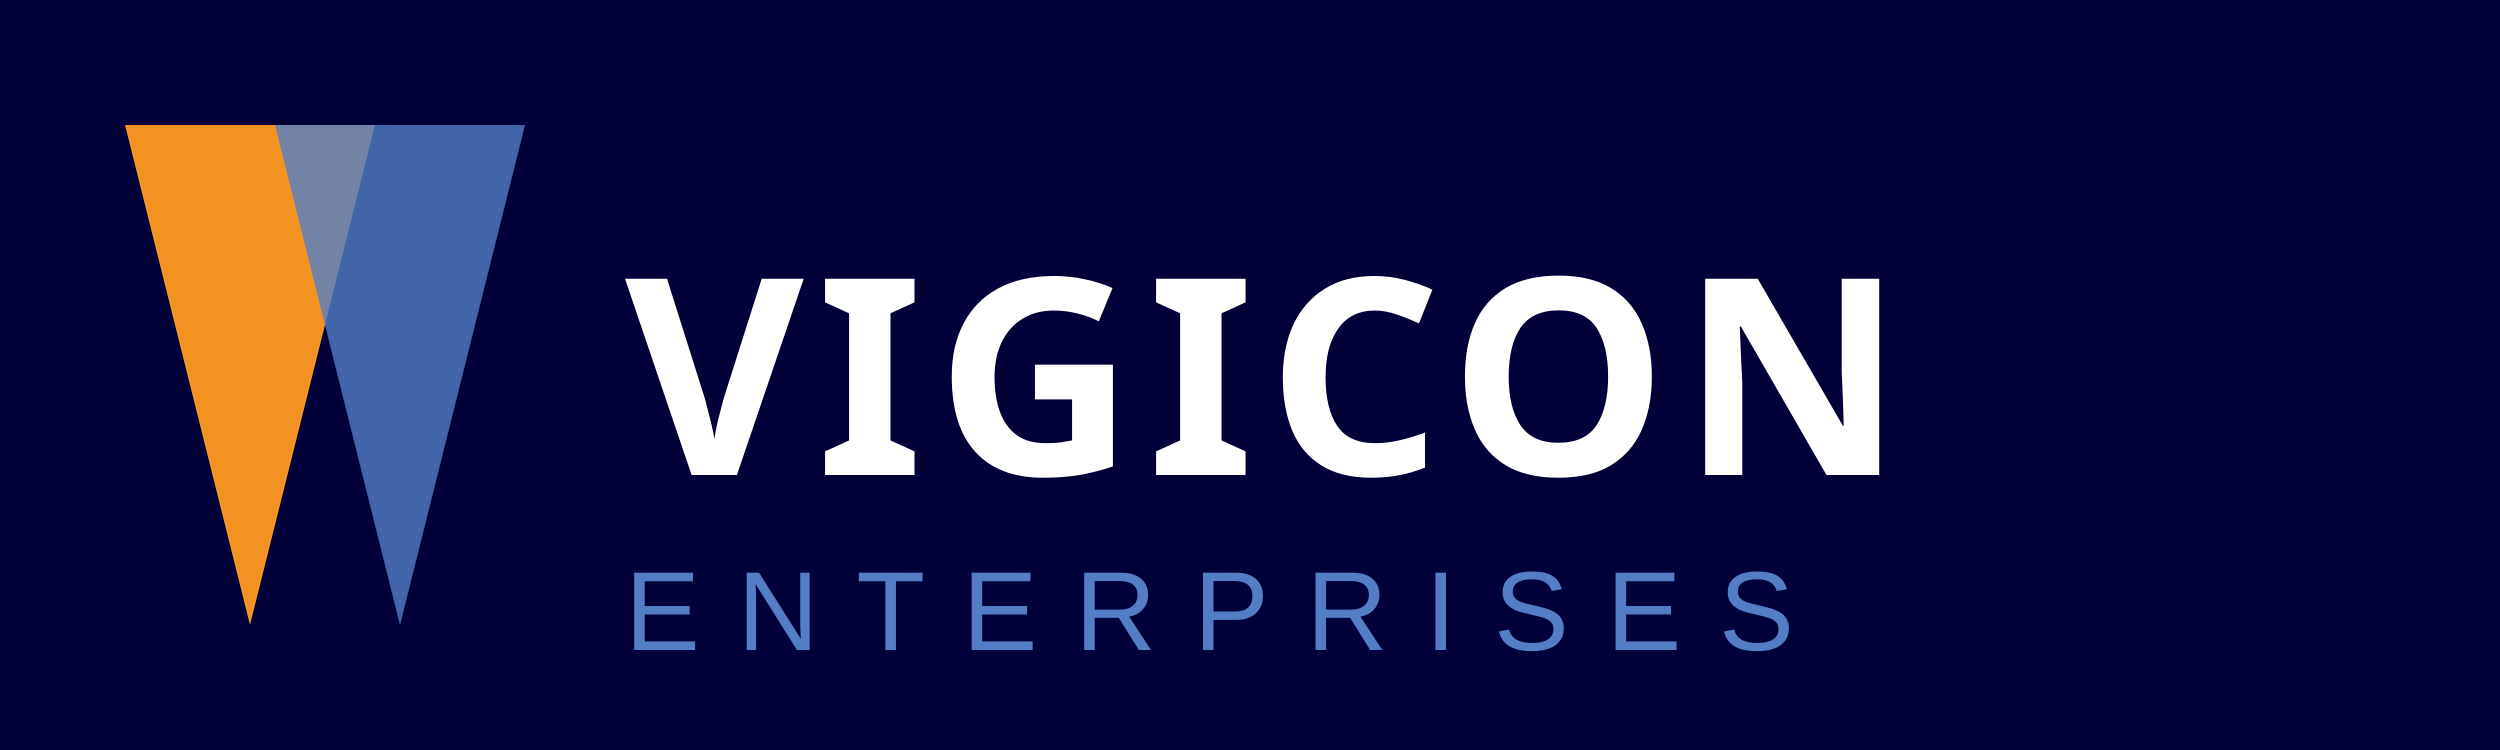
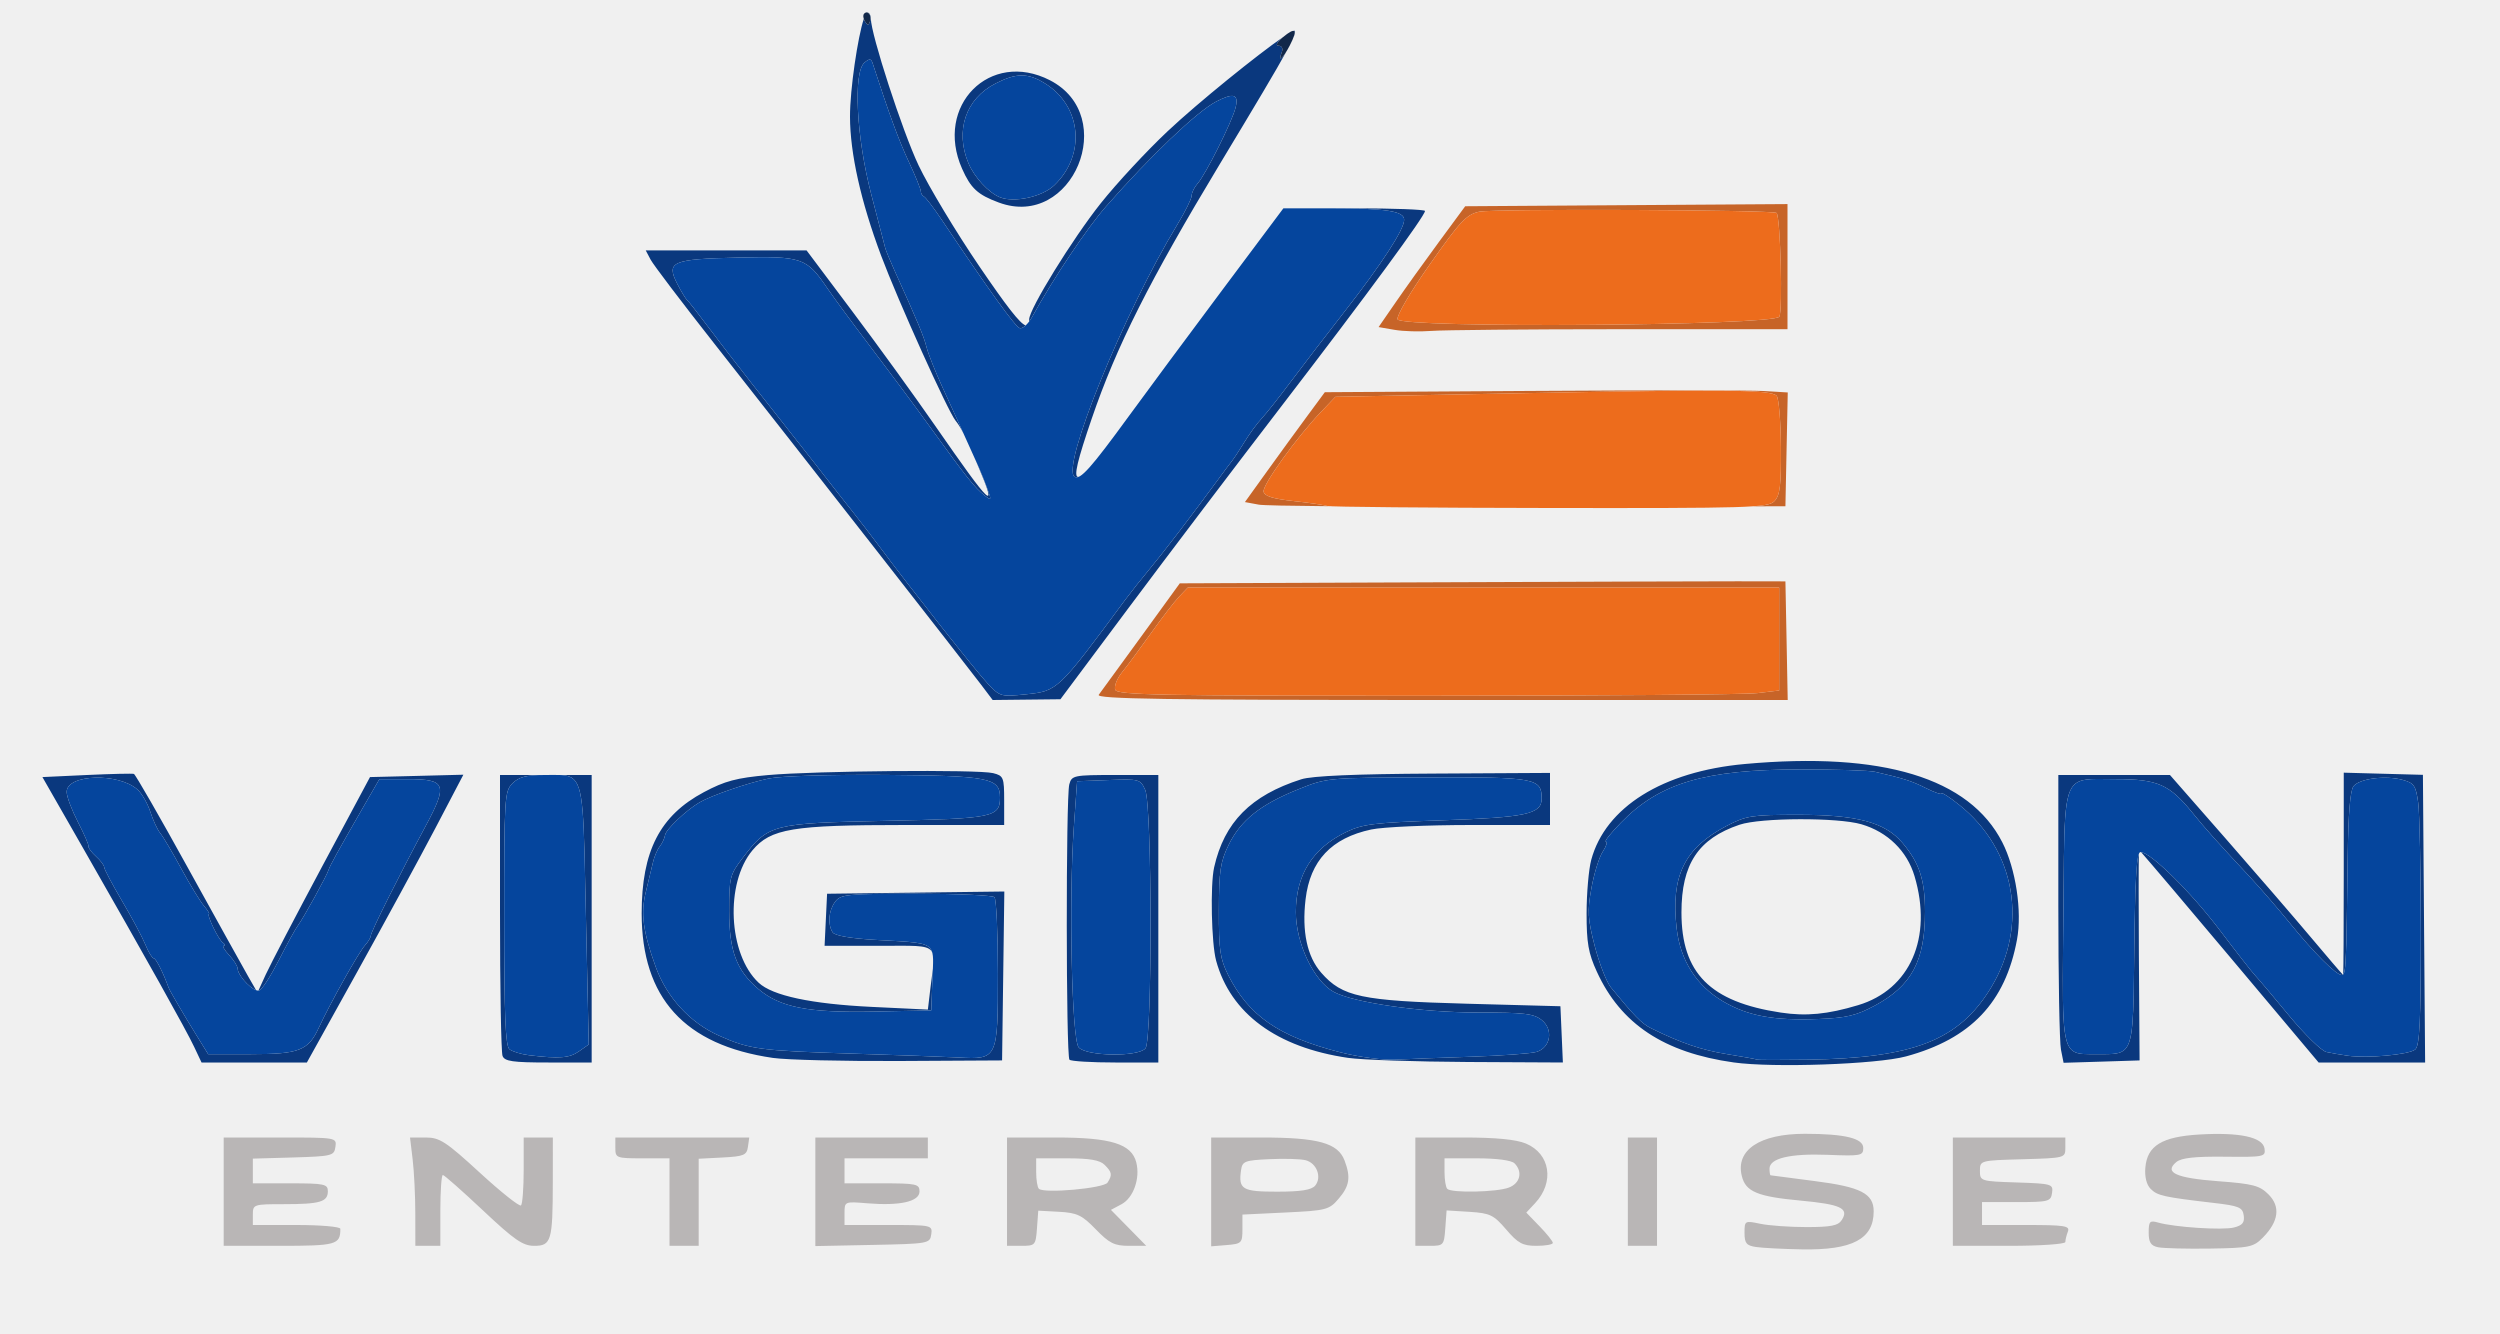
- <svg xmlns="http://www.w3.org/2000/svg" viewBox="0 0 200 60" width="200" height="60">
-   <rect width="200" height="60" fill="#010038" />
-   <polygon points="10,10 30,10 20,50" fill="#F39422" />
-   <polygon points="22,10 42,10 32,50" fill="#537EC5" opacity="0.8" />
-   <text x="50" y="38" font-family="Arial Black, sans-serif" font-size="22" font-weight="900" fill="#FFFFFF" letter-spacing="1">VIGICON</text>
-   <text x="50" y="52" font-family="Arial, sans-serif" font-size="9" fill="#537EC5" letter-spacing="3">ENTERPRISES</text>
+ <svg xmlns="http://www.w3.org/2000/svg" id="eCxfgLB0Nhq1" viewBox="0 0 600 320" shape-rendering="geometricPrecision" text-rendering="geometricPrecision" project-id="7ac6f51e903b4d0a9b4b04d94e44e5d1" export-id="dc88c63a985b448e8397393811e6ec83" cached="false">
+   <g>
+     <path d="M342,273h11.53c7.82,0,12.65.47,15.01,1.45c5.85,2.45,6.9,9.28,2.2,14.31l-2.11,2.26l3.18,3.29c1.76,1.81,3.19,3.6,3.19,3.99c0,.38-1.76.7-3.92.7-3.32,0-4.44-.6-7.27-3.91-3.02-3.52-3.87-3.93-8.83-4.25l-5.48-.34-.31,4.25c-.3,4.12-.41,4.25-3.75,4.25h-3.44v-26Zm-98,0h11.75c13.24,0,18.15,1.53,19.28,6c.96,3.81-.69,8.48-3.54,10.01l-2.55,1.36l4.24,4.31l4.24,4.32h-4.14c-3.5,0-4.72-.61-7.95-3.94-3.32-3.43-4.49-3.99-8.83-4.23l-5-.27-.31,4.22c-.3,4.08-.42,4.22-3.75,4.22h-3.44v-26Zm49,0h12.03c13.64,0,18.38,1.31,19.98,5.52c1.53,4.02,1.2,6.12-1.42,9.17-2.28,2.67-2.94,2.84-12.75,3.31l-10.34.5v3.5c0,3.32-.19,3.52-3.75,3.81l-3.75.31v-26.12ZM101.99,291.25c0-4.26-.29-10.11-.64-13l-.63-5.25h3.77c3.35,0,4.84.97,13.01,8.47c5.07,4.66,9.51,8.18,9.86,7.83s.64-4.16.64-8.47v-7.83h7l-.01,10.75c-.02,14.09-.36,15.25-4.48,15.25-2.71,0-4.76-1.42-12.28-8.5-4.97-4.67-9.3-8.5-9.63-8.5s-.6,3.83-.6,8.5v8.5h-6l-.01-7.75Zm418.26,8.09c-1.74-.37-2.25-1.17-2.25-3.53c0-2.68.27-2.97,2.25-2.4c3.96,1.13,15.44,1.88,18.21,1.19c2.04-.51,2.6-1.19,2.35-2.89-.27-1.95-1.14-2.31-7.31-3.02-11.9-1.39-13.39-1.72-15.02-3.35-1-1-1.47-2.89-1.28-5.12.45-5.26,3.97-7.41,12.98-7.94c9.65-.57,15.22.63,15.62,3.37.29,1.98-.12,2.07-9.58,1.96-7.08-.08-10.37.28-11.57,1.27-3.04,2.51-.12,3.85,10.03,4.61c8.34.62,9.95,1.04,12.07,3.16c2.93,2.94,2.47,6.48-1.33,10.35-2.28,2.32-3.21,2.51-12.69,2.66-5.63.08-11.24-.06-12.48-.32Zm-96.5-.06c-2.29-.34-2.75-.91-2.75-3.39c0-2.92.08-2.96,3.75-2.19c2.06.44,7.07.8,11.14.8c5.9,0,7.6-.35,8.47-1.72c1.77-2.79-.27-3.74-9.95-4.64-10.28-.95-13.12-2.13-14.05-5.85-1.57-6.26,4.25-10.18,15.14-10.18c9.59.01,14,1.08,14,3.41c0,1.85-.58,1.96-8.5,1.64-9.04-.35-14,.82-14,3.32c0,.83.11,1.55.25,1.59s4.88.66,10.54,1.38c11.1,1.41,14.21,3,14.21,7.27c0,6.64-5.1,9.35-17.22,9.13-4.55-.08-9.52-.34-11.03-.57ZM471,273h27v2.47c0,2.44-.1,2.46-10.25,2.75-10.19.28-10.25.29-10.25,2.78c0,2.46.16,2.51,8.81,2.79c8.45.28,8.81.38,8.5,2.5-.29,2.08-.81,2.21-8.56,2.21h-8.25v5.5h10.61c9.26,0,10.53.2,10,1.58-.34.87-.61,2-.61,2.5c0,.51-5.97.92-13.5.92h-13.5v-26Zm-273,0h27v5h-20v6h9c8.26,0,9,.16,9,1.95c0,2.43-4.68,3.49-12.55,2.84-5.42-.45-5.45-.44-5.45,2.38v2.83h10.57c10.39,0,10.56.04,10.25,2.25-.31,2.19-.67,2.26-14.07,2.53l-13.75.28v-26.06ZM56,273h13.57c13.5,0,13.57.01,13.25,2.25-.3,2.13-.82,2.26-10.07,2.54l-9.75.28v5.93h9c8.16,0,9,.18,9,1.89c0,2.56-1.86,3.11-10.58,3.11-7.25,0-7.42.06-7.42,2.5v2.5h10.5c5.78,0,10.5.41,10.5.92c0,3.82-.94,4.08-14.61,4.08L56,299v-26Zm107,5h-6.5c-6.27,0-6.5-.09-6.5-2.5v-2.5h32.14l-.32,2.25c-.28,1.99-.98,2.28-6.07,2.55l-5.75.3v20.9h-7v-21Zm230-5h7v26h-7v-26Zm-75.04,11.55c1.66-2.01.37-5.43-2.31-6.1-1.22-.31-5.12-.42-8.68-.25-5.9.27-6.5.5-6.8,2.62-.66,4.64.25,5.18,8.68,5.18c5.69,0,8.24-.41,9.11-1.45Zm46.47.47c2.74-1.03,3.39-3.8,1.37-5.82-.73-.73-4.27-1.2-9-1.2h-7.8v3.33c0,1.84.3,3.64.67,4c1.02,1.02,11.87.8,14.76-.31Zm-96.3-1.2c1.18-1.86,1.08-2.47-.7-4.25-1.15-1.15-3.58-1.57-9-1.57h-7.43v3.33c0,1.84.29,3.62.64,3.97c1.19,1.2,15.62-.1,16.49-1.48Z" transform="translate(-2.316589 0)" fill="#b9b6b6" />
+     <path d="M416.11,254.99c-16.75-2.35-27.13-9.23-32.87-21.79-2.03-4.42-2.47-6.94-2.46-14.05.01-4.77.51-10.51,1.11-12.76c3.41-12.66,17.14-21.24,36.87-23.03c33.01-3.01,53.9,3.34,61.79,18.79c3.24,6.33,4.79,16.57,3.53,23.35-2.78,15.09-11.1,23.83-26.65,28.04-7.05,1.9-31.88,2.77-41.32,1.45Zm5.53-.69c.1.11,5.52.12,12.03.03c25.55-.36,36.5-4.64,44.16-17.27c9.1-15,5.92-33.17-7.7-43.96-2.27-1.8-4.13-3-4.13-2.66c0,.33-1.69-.24-3.75-1.28-3.45-1.73-5.31-2.32-12.25-3.93-1.38-.32-9.48-.58-18-.57-22.84.03-33.72,3.26-42.96,12.76-2.45,2.52-4.09,4.58-3.63,4.58.45,0,.11,1.08-.75,2.4-.87,1.32-2.09,5.25-2.72,8.75-1,5.52-.9,7.34.8,13.91c1.08,4.16,2.82,8.62,3.86,9.9c5.47,6.7,7.44,8.72,9.57,9.77c7.16,3.56,12.26,5.3,18.4,6.28c3.78.61,6.96,1.19,7.07,1.29Zm-98.1-.41c-17.15-2.5-28.21-10.65-31.67-23.33-1.13-4.13-1.43-18.15-.48-22.39c2.44-10.84,8.8-17.27,20.91-21.14c2.55-.82,12.98-1.27,31.75-1.37L372,185.5v12.5h-18.95c-10.42,0-21.21.48-23.96,1.08-9.54,2.04-14.66,7.48-15.75,16.73-.92,7.74.37,13.79,3.76,17.65c5.07,5.78,9.57,6.74,34.9,7.43l22.5.61.59,13.5-22.79-.12c-12.54-.07-25.48-.51-28.76-.99Zm126.37-12.52c-4.38,2.35-6.82,2.94-13.38,3.19-10.82.43-17.06-.73-23.03-4.25-6.36-3.75-10.22-9.83-11.1-17.47-1.45-12.56,1.84-19.32,12.01-24.63c4.68-2.44,6.05-2.66,17.09-2.66c14.22-.01,20.93,1.8,25.12,6.77c4.04,4.79,5.38,8.9,5.38,16.5c0,11.79-3.21,17.78-12.09,22.55ZM321.5,252.51c4.61,1.19,10.33,1.95,13.5,1.8c3.02-.15,11.35-.47,18.5-.71c7.15-.25,14.02-.76,15.26-1.14c3.39-1.04,4.11-5.34,1.28-7.63-1.94-1.57-4.16-1.83-15.55-1.83-13.17,0-29.53-2.34-34.35-4.92-4.79-2.57-9.15-11.73-9.13-19.2.01-8.87,3.96-15.21,11.89-19.1c4.08-2.01,6.69-2.33,23.1-2.9c20.33-.7,24-1.5,24-5.23c0-4.88-1.47-5.16-27.41-5.08-24.04.07-24.1.08-31.09,2.9-9.05,3.65-13.71,7.38-16.61,13.27-2.01,4.1-2.34,6.29-2.36,15.76-.03,9.47.29,11.63,2.23,15.5c4.92,9.77,12.06,14.72,26.74,18.51Zm124.45-11.27c12.49-3.76,17.93-16.19,13.54-30.96-1.8-6.05-6.45-10.6-12.73-12.45-5.69-1.67-24.17-1.61-29.26.1-9.91,3.34-13.95,9.44-13.95,21.07c0,14.55,6.86,21.46,23.85,24.02c6.09.92,11.2.43,18.55-1.78ZM256.67,254.33c-.83-.83-.87-62.99-.04-66.08.58-2.15,1.06-2.25,10.99-2.25h10.38v69h-10.33c-5.69,0-10.64-.3-11-.67Zm2.2-2.98c1.81,2.17,14.29,2.37,16.05.25c1.66-2,1.6-58.36-.07-62.03-1.17-2.57-1.44-2.64-8.78-2.36l-7.57.29-.78,11c-1.23,17.44-.5,50.86,1.15,52.85ZM239.74,48.62c-5.09-1.88-6.75-3.41-8.84-8.13-6.7-15.1,6.7-28.6,21.06-21.24c16.79,8.61,5.44,35.89-12.22,29.37Zm-4.33,115.63c-3.27-4.34-43.21-55.4-63.95-81.75-7.79-9.9-14.69-18.99-15.32-20.2l-1.16-2.2h38.6l11.03,14.7c6.07,8.08,14.93,20.32,19.7,27.2c13.64,19.67,15.23,21.19,10.49,10-.25-.59-.49-1.14-.71-1.66.34.75.66,1.47.97,2.16.5,1.1,1.37,3.3,1.95,4.9.98,2.69.93,2.8-.72,1.5-2.34-1.84-4.26-4.25-12.72-15.94-3.89-5.38-10.45-14.21-14.57-19.62s-8.84-11.81-10.47-14.21c-4.97-7.31-6.04-7.67-21.49-7.31-15.8.37-17.22.99-14.49,6.31.95,1.85,2,3.59,2.34,3.87s2.64,3.2,5.1,6.5c2.47,3.3,7.2,9.43,10.5,13.61c12.51,15.85,20.04,25.42,20.74,26.39.41.55,1.98,2.54,3.5,4.43c1.51,1.89,4.33,5.55,6.26,8.14c7.6,10.2,23.02,29.73,25.96,32.88c3.05,3.26,3.23,3.32,9.33,2.68c7.54-.78,7.68-.91,23.72-22.61c1.38-1.86,4.08-5.27,6-7.57c3.24-3.89,9.67-12.28,16.24-21.22c1.5-2.05,3.09-4.18,3.53-4.73s1.76-2.57,2.95-4.5c1.18-1.93,3.02-4.44,4.09-5.58s4.14-5.02,6.82-8.61s8.52-11.2,12.98-16.92C331.59,63.39,337,55.07,337,52.76c0-2.1-4.24-2.76-17.62-2.76h5.62c9.35,0,17,.28,17,.63c0,1.18-13.69,19.81-34.12,46.42-11.21,14.6-27.8,36.49-36.88,48.66l-16.5,22.11-8.13.09-8.13.09-2.83-3.75ZM240,47.35c3.43,1.37,10.14-.11,13.03-2.88c7.68-7.35,6.56-19.09-2.33-24.51-4.07-2.49-6.79-2.47-11.78.08-7.14,3.64-9.76,11.33-6.51,19.09c1.43,3.42,4.85,7.12,7.59,8.22ZM185.5,253.9c-21.23-3.08-31.5-14.39-31.5-34.7c0-14.94,4.37-23.46,14.95-29.09c5-2.67,7.82-3.42,15.34-4.09c11.52-1.03,50.47-1.37,54.05-.47c2.5.63,2.66,1.01,2.66,6.56v5.89h-23.82c-26.99,0-32.2.86-36.58,6.06-6.63,7.89-5.84,24.98,1.48,31.8c3.33,3.11,12.63,5.09,27.07,5.79l13.54.65.64-5.4c.22-1.77.42-3.22.56-4.41-.03.68-.07,1.44-.1,2.29l-.29,7.72-13.89.28c-15.64.31-22.35-1-27.59-5.41-5.25-4.42-7.02-9.15-7.02-18.75c0-8.02.17-8.69,3.26-12.74c6.17-8.09,7.04-8.31,34.34-8.88c25.76-.53,27.4-.87,27.4-5.6c0-4.71-2.63-5.22-27.5-5.42-12.95-.1-25.19.27-28,.86-5.05,1.06-13.83,4.09-16.66,5.76-3.17,1.86-8.03,6.47-8.22,7.81-.12.76-.69,2-1.28,2.74s-1.33,2.47-1.64,3.85-1.07,4.51-1.68,6.96c-1.3,5.15-.73,9.53,2.32,18.01c2.66,7.39,8.25,13.48,15.24,16.59c7.37,3.29,9.81,3.61,31.92,4.31c11,.35,22.48.76,25.5.93c9.43.51,9.5.37,9.5-20.14c0-9.62-.37-17.87-.83-18.33s-8.93-.83-18.83-.83c-16.66,0-18.1.14-19.42,1.94-1.57,2.14-1.83,5.37-.59,7.32.51.8,4.27,1.46,10.24,1.81c8.66.5,12.01.49,13.23,2.1.18.24.31.51.41.82-.06-.11-.13-.21-.2-.3-1.17-1.47-4.52-1.19-12.56-1.19h-13.05l.6-12.5l21.27-.27l21.27-.27-.27,20.27-.27,20.27-24.5.14c-13.48.07-27.2-.26-30.5-.74ZM46.6,251.25c-1.92-4.07-11.4-21.03-26.69-47.75l-9.73-17l10.66-.5c5.86-.27,10.95-.39,11.3-.26.36.14,6.18,10.26,12.93,22.5c6.76,12.24,13.29,24,14.51,26.13l1.88,3.27c-1.64-.61-4.38-3.61-4.43-5.2-.02-.59-.95-2.05-2.07-3.25-1.12-1.21-1.68-2.2-1.25-2.21.43,0,.33-.34-.23-.75-1.08-.77-3.91-6.63-3.32-6.88.19-.07-.38-.97-1.25-2-.87-1.02-3.3-5-5.39-8.85s-4.35-7.68-5.03-8.5-1.76-3.13-2.4-5.13-2.02-4.4-3.05-5.34c-4.59-4.14-17.04-3.75-17.04.54c0,1.1,1.22,4.34,2.7,7.21c1.49,2.87,2.63,5.5,2.54,5.85s.72,1.43,1.8,2.41c1.08.97,1.96,2.14,1.96,2.59s1.93,4.09,4.29,8.09s4.89,8.74,5.62,10.53s1.63,3.25,1.99,3.25c.53,0,2.3,3.5,3.55,7c.27.75,3.7,6.62,6.78,11.59L49.96,253h10.3c11.48,0,13.73-.87,16.24-6.32c2.66-5.75,9.57-18.1,11.05-19.74.8-.88,1.45-1.96,1.45-2.4c0-.87,6.88-14.61,13.18-26.34c5.33-9.92,4.85-11.2-4.22-11.2h-6.91l-4.28,7.42c-5.52,9.58-7.65,13.45-7.91,14.35-.34,1.23-6.07,11.64-7.28,13.23-.62.82-2.7,4.58-4.61,8.34-1.91,3.77-4.03,7.08-4.72,7.36-.07.03-.14.04-.23.05l1.77-3.88c1.1-2.4,7.18-14.05,13.5-25.87L88.8,186.5l11.21-.28l11.2-.29-6.7,12.79c-3.69,7.03-12.14,22.57-18.78,34.53L73.65,255h-25.28l-1.77-3.75ZM307.64,12.5c-.84,2.17-.13,1.86,1.05-.06-2.41,4.41-7.19,12.43-15.92,26.91-16.91,28.05-24.8,43.73-30.75,61.11-3.29,9.62-4.56,14.3-3.14,13.99-.4.17-.71.15-.97-.01-3.38-2.09,11.82-39.41,24.67-60.57c1.88-3.1,3.42-6.21,3.42-6.92s.63-2,1.4-2.87c1.98-2.22,8.38-15.03,9.16-18.33.76-3.17-.52-3.54-4.72-1.35-4.56,2.38-15.67,12.96-26.35,25.1-4.65,5.29-12.57,17.12-17.74,26.49-.24.43-.5.84-.77,1.19.01-.16.02-.33.02-.53c0-2.47,10.42-19.37,17.18-27.86c3.81-4.79,11.03-12.57,16.05-17.29c7.33-6.9,21.69-18.48,27.73-22.62-.02.02-.04.04-.07.06-1.43,1.2-1.85,2.01-1.03,2.03.79.02,1.11.66.78,1.53ZM494.63,251.91c-.35-1.74-.63-17.28-.63-34.53v-31.38h26.79l13.36,15.25c7.35,8.39,16.67,19.19,20.71,24c3.75,4.46,6.92,8.17,7.43,8.68-.08.06-.17.07-.27.07-1.35,0-6.68-5.33-12.49-12.5-2.68-3.3-6.93-8.21-9.45-10.92-8.38-8.99-10.55-11.42-13.97-15.62-5.46-6.7-8.31-7.95-18.17-7.96-4.88,0-7.84-.34-9.66.95-3.17,2.24-2.85,9.41-3.07,31.86-.24,24.01-.46,30.67,2.41,32.51c1.25.8,3.08.68,5.76.68c2.96,0,4.9.09,6.18-.79c2.53-1.74,2.48-7.25,2.68-24.71.16-14.58.46-20.97,1.09-22.58-.07,2.98-.07,12.78,0,24.33l.17,25.25-9.12.29-9.12.28-.63-3.16Zm68.87,1.47c4.66.67,14.65-.26,16.15-1.5c1.07-.89,1.35-6.61,1.35-27.86c0-14.71-.29-28.82-.63-31.37-.57-4.12-.98-4.72-3.75-5.48-4.1-1.12-10.24-.33-11.76,1.5-.82.99-1.28,6.59-1.41,17.15-.3,23.12-.4,27.34-1.08,28.05.07-1.27.13-11.65.13-24.15v-24.28l9.5.26l9.5.26.26,34.52.27,34.52h-25.56l-21.43-25.5c-10.33-12.29-19.09-22.62-21.18-24.99c2.64.37,12.14,9.78,19.02,18.9c3.94,5.22,7.74,10.08,8.44,10.79.69.72,4.32,5.01,8.06,9.55c3.75,4.54,7.78,8.47,8.96,8.73c1.19.26,3.51.67,5.16.9ZM207.58,5.13c.63,1.02.87,1.02,1.21.01.34-1.02-.04-1.97-.61-2.14.45.01.82.64.82,1.42c0,3.76,7.57,27.06,11.46,35.27c2.42,5.09,8.98,16.01,14.6,24.26c6.44,9.45,9.71,13.72,11.1,14.15-.55.51-1.07.77-1.41.66-1.11-.36-7.32-8.98-18.57-25.76-2.02-3.03-4.02-5.65-4.43-5.83-.41-.19-.75-.75-.75-1.25s-1.31-3.73-2.92-7.17c-2.42-5.18-4.62-11.18-8.66-23.61-.36-1.09-.74-1.12-1.93-.13-2.77,2.3-1.97,17.94,1.61,31.63c1.71,6.52,3.21,12.31,3.35,12.86.13.55,1.15,3.03,2.27,5.5c5.61,12.39,7,15.73,7.65,18.33.39,1.56,2.09,5.83,3.77,9.5c1.53,3.34,3.35,7.35,5.11,11.21-.74-1.45-1.3-2.31-1.91-3.07-1.84-2.25-13.84-28.86-17.88-39.64C206.6,48.35,204.02,36.81,204,28c-.01-6.6,1.87-19.12,3.31-23.47.06.2.15.41.27.6ZM120.61,253.42c-.34-.87-.61-16.4-.61-34.5v-32.92h10.81c-4.48,0-6.27.46-7.81,2-1.91,1.91-2,3.33-2,32.38c0,23.13.3,30.62,1.25,31.42.69.57,2.83,1.23,4.75,1.46c7.26.87,9.62.69,11.93-.92l2.37-1.66-.68-31.09c-.53-24.32-.44-31.08-3.41-32.93-.73-.46-1.64-.61-2.8-.66h7.59v69h-10.39c-8.56,0-10.5-.28-11-1.58ZM310.43,7.41c.15-.06.25-.06.29-.02.17.17.13.6-.27,1.55.37-.98.36-1.49-.02-1.53Z" fill="#0a387e" />
+     <path d="M236.95,163.95c-2.94-3.15-18.36-22.68-25.96-32.88-1.93-2.59-4.75-6.25-6.26-8.14-1.52-1.89-3.09-3.88-3.5-4.43-.7-.97-8.23-10.54-20.74-26.39-3.3-4.18-8.03-10.31-10.5-13.61-2.46-3.3-4.76-6.22-5.1-6.5s-1.39-2.02-2.34-3.87c-2.73-5.32-1.31-5.94,14.49-6.31c15.45-.36,16.52,0,21.49,7.31c1.63,2.4,6.35,8.8,10.47,14.21s10.68,14.24,14.57,19.62c8.46,11.69,10.38,14.1,12.72,15.94c1.65,1.3,1.7,1.19.72-1.5-.58-1.6-1.45-3.8-1.95-4.9-2.51-5.6-6.19-13.7-8.92-19.67-1.68-3.67-3.38-7.94-3.77-9.5-.65-2.6-2.04-5.94-7.65-18.33-1.12-2.47-2.14-4.95-2.27-5.5-.14-.55-1.64-6.34-3.35-12.86-3.58-13.69-4.38-29.33-1.61-31.63c1.19-.99,1.57-.96,1.93.13c4.04,12.43,6.24,18.43,8.66,23.61c1.61,3.44,2.92,6.67,2.92,7.17s.34,1.06.75,1.25c.41.18,2.41,2.8,4.43,5.83c11.25,16.78,17.46,25.4,18.57,25.76.69.22,2.04-1.02,3-2.77c5.17-9.37,13.09-21.2,17.74-26.49c10.68-12.14,21.79-22.72,26.35-25.1c4.2-2.19,5.48-1.82,4.72,1.35-.78,3.3-7.18,16.11-9.16,18.33-.77.87-1.4,2.16-1.4,2.87s-1.54,3.82-3.42,6.92c-12.85,21.16-28.05,58.48-24.67,60.57c1.32.82,3.93-2.1,12.92-14.44c4.21-5.78,14.29-19.39,22.41-30.25L308.01,50h11.37c13.38,0,17.62.66,17.62,2.76c0,2.31-5.41,10.63-14.39,22.13-4.46,5.72-10.3,13.33-12.98,16.92s-5.75,7.47-6.82,8.61-2.91,3.65-4.09,5.58c-1.19,1.93-2.51,3.95-2.95,4.5s-2.03,2.68-3.53,4.73c-6.57,8.94-13,17.33-16.24,21.22-1.92,2.3-4.62,5.71-6,7.57-16.04,21.7-16.18,21.83-23.72,22.61-6.1.64-6.28.58-9.33-2.68ZM421.64,254.3c-.11-.1-3.29-.68-7.07-1.29-6.14-.98-11.24-2.72-18.4-6.28-2.13-1.05-4.1-3.07-9.57-9.77-1.04-1.28-2.78-5.74-3.86-9.9-1.7-6.57-1.8-8.39-.8-13.91.63-3.5,1.85-7.43,2.72-8.75.86-1.32,1.2-2.4.75-2.4-.46,0,1.18-2.06,3.63-4.58c9.24-9.5,20.12-12.73,42.96-12.76c8.52-.01,16.62.25,18,.57c6.94,1.61,8.8,2.2,12.25,3.93c2.06,1.04,3.75,1.61,3.75,1.28c0-.34,1.86.86,4.13,2.66c13.62,10.79,16.8,28.96,7.7,43.96-7.66,12.63-18.61,16.91-44.16,17.27-6.51.09-11.93.08-12.03-.03Zm141.86-.92c-1.65-.23-3.97-.64-5.16-.9-1.18-.26-5.21-4.19-8.96-8.73-3.74-4.54-7.37-8.83-8.06-9.55-.7-.71-4.5-5.57-8.44-10.79-7.02-9.3-16.76-18.91-19.17-18.91-.9,0-1.28,5.81-1.47,23-.2,17.46-.15,22.97-2.68,24.71-1.28.88-3.22.79-6.18.79-2.68,0-4.51.12-5.76-.68-2.87-1.84-2.65-8.5-2.41-32.51.22-22.45-.1-29.62,3.07-31.86c1.82-1.29,4.78-.95,9.66-.95c9.86.01,12.71,1.26,18.17,7.96c3.42,4.2,5.59,6.63,13.97,15.62c2.52,2.71,6.77,7.62,9.45,10.92c5.81,7.17,11.14,12.5,12.49,12.5c1.01,0,1.09-1.54,1.43-28.18.13-10.56.59-16.16,1.41-17.15c1.52-1.83,7.66-2.62,11.76-1.5c2.77.76,3.18,1.36,3.75,5.48.34,2.55.63,16.66.63,31.37c0,21.25-.28,26.97-1.35,27.86-1.5,1.24-11.49,2.17-16.15,1.5Zm-359-.51c-22.11-.7-24.55-1.02-31.92-4.31-6.99-3.11-12.58-9.2-15.24-16.59-3.05-8.48-3.62-12.86-2.32-18.01.61-2.45,1.37-5.58,1.68-6.96s1.05-3.11,1.64-3.85s1.16-1.98,1.28-2.74c.19-1.34,5.05-5.95,8.22-7.81c2.83-1.67,11.61-4.7,16.66-5.76c2.81-.59,15.05-.96,28-.86c24.87.2,27.5.71,27.5,5.42c0,4.73-1.64,5.07-27.4,5.6-27.3.57-28.17.79-34.34,8.88-3.09,4.05-3.26,4.72-3.26,12.74c0,9.6,1.77,14.33,7.02,18.75c5.24,4.41,11.95,5.72,27.59,5.41l13.89-.28.29-7.72c.15-3.84.41-5.92-.49-7.11-1.22-1.61-4.57-1.6-13.23-2.1-5.97-.35-9.73-1.01-10.24-1.81-1.24-1.95-.98-5.18.59-7.32c1.32-1.8,2.76-1.94,19.42-1.94c9.9,0,18.37.37,18.83.83s.83,8.71.83,18.33c0,20.51-.07,20.65-9.5,20.14-3.02-.17-14.5-.58-25.5-.93Zm245.41-11.5c8.88-4.77,12.09-10.76,12.09-22.55c0-7.6-1.34-11.71-5.38-16.5-4.19-4.97-10.9-6.78-25.12-6.77-11.04,0-12.41.22-17.09,2.66-10.17,5.31-13.46,12.07-12.01,24.63.88,7.64,4.74,13.72,11.1,17.47c5.97,3.52,12.21,4.68,23.03,4.25c6.56-.25,9-.84,13.38-3.19ZM47.23,248.59c-3.08-4.97-6.51-10.84-6.78-11.59-1.25-3.5-3.02-7-3.55-7-.36,0-1.26-1.46-1.99-3.25s-3.26-6.53-5.62-10.53-4.29-7.64-4.29-8.09-.88-1.62-1.96-2.59c-1.08-.98-1.89-2.06-1.8-2.41s-1.05-2.98-2.54-5.85c-1.48-2.87-2.7-6.11-2.7-7.21c0-4.29,12.45-4.68,17.04-.54c1.03.94,2.41,3.34,3.05,5.34s1.72,4.31,2.4,5.13s2.94,4.65,5.03,8.5s4.52,7.83,5.39,8.85c.87,1.03,1.44,1.93,1.25,2-.59.25,2.24,6.11,3.32,6.88.56.41.66.75.23.75-.43.01.13,1,1.25,2.21c1.12,1.2,2.05,2.66,2.07,3.25.06,1.89,3.93,5.79,5.22,5.26.69-.28,2.81-3.59,4.72-7.36c1.91-3.76,3.99-7.52,4.61-8.34c1.21-1.59,6.94-12,7.28-13.23.26-.9,2.39-4.77,7.91-14.35L91.05,187h6.91c9.07,0,9.55,1.28,4.22,11.2C95.88,209.93,89,223.67,89,224.54c0,.44-.65,1.52-1.45,2.4-1.48,1.64-8.39,13.99-11.05,19.74-2.51,5.45-4.76,6.32-16.24,6.32h-10.3l-2.73-4.41Zm274.27,3.92c-14.68-3.79-21.82-8.74-26.74-18.51-1.94-3.87-2.26-6.03-2.23-15.5.02-9.47.35-11.66,2.36-15.76c2.9-5.89,7.56-9.62,16.61-13.27c6.99-2.82,7.05-2.83,31.09-2.9c25.94-.08,27.41.2,27.41,5.08c0,3.73-3.67,4.53-24,5.23-16.41.57-19.02.89-23.1,2.9-7.93,3.89-11.88,10.23-11.89,19.1-.02,7.47,4.34,16.63,9.13,19.2c4.82,2.58,21.18,4.92,34.35,4.92c11.39,0,13.61.26,15.55,1.83c2.83,2.29,2.11,6.59-1.28,7.63-1.24.38-8.11.89-15.26,1.14-7.15.24-15.48.56-18.5.71-3.17.15-8.89-.61-13.5-1.8Zm-194.5.75c-1.92-.23-4.06-.89-4.75-1.46-.95-.8-1.25-8.29-1.25-31.42c0-29.05.09-30.47,2-32.38c1.54-1.54,3.33-2,7.81-2c3.02,0,5.04-.19,6.4.66c2.97,1.85,2.88,8.61,3.41,32.93l.68,31.09-2.37,1.66c-2.31,1.61-4.67,1.79-11.93.92Zm131.87-1.91c-1.65-1.99-2.38-35.41-1.15-52.85l.78-11l7.57-.29c7.34-.28,7.61-.21,8.78,2.36c1.67,3.67,1.73,60.03.07,62.03-1.76,2.12-14.24,1.92-16.05-.25ZM240,47.35c-2.74-1.1-6.16-4.8-7.59-8.22-3.25-7.76-.63-15.45,6.51-19.09c4.99-2.55,7.71-2.57,11.78-.08c8.89,5.42,10.01,17.16,2.33,24.51-2.89,2.77-9.6,4.25-13.03,2.88Z" fill="#05459d" />
+     <path d="M307.64,12.5c.33-.87.01-1.51-.78-1.53-.82-.02-.4-.83,1.03-2.03c3.09-2.57,3.66-1.9,1.66,1.97-1.65,3.18-2.93,4.25-1.91,1.59ZM207.58,5.13c-.43-.69-.51-1.53-.18-1.86.89-.9,1.87.42,1.39,1.87-.34,1.01-.58,1.01-1.21-.01Z" fill="#12284a" />
+     <path d="M263.7,166.75c.52-.69,5.11-6.99,10.2-14L283.15,140l61.18-.25c33.64-.14,66.34-.24,72.67-.24l11.5.02.28,14.23.27,14.24h-83.15c-66.35,0-82.95-.25-82.2-1.25Zm3.95-1.22c.49,1.28,10.32,1.47,74.71,1.46c40.78,0,76.5-.29,79.39-.64l5.25-.63v-24.72h-141.92l-2.14,2.25c-1.17,1.24-4.2,5.18-6.73,8.75-2.54,3.57-5.62,7.75-6.87,9.28-1.24,1.52-2,3.44-1.69,4.25Zm67.03-86.37l-3.82-.66l4.14-6c2.27-3.3,6.95-9.83,10.39-14.5l6.26-8.5l38.68-.26L429,48.98v30.02l-40.25.01c-22.14,0-42.5.19-45.25.41s-6.72.11-8.82-.26Zm.74-2.52c.83,2.19,90.2,1.56,91.62-.64.85-1.33.27-23.83-.65-24.89-.66-.76-67.96-1.04-71.39-.3-3.04.67-4.59,2.31-11.81,12.59-4.71,6.68-8.08,12.44-7.77,13.24Zm-33.28,44.48l-3.36-.62l5.39-7.5c2.96-4.12,7.28-10.06,9.59-13.18l4.2-5.69l49.77-.31c27.37-.18,52.37-.17,55.55.02l5.78.35-.28,13.65-.28,13.66-7.79.02c3.53-.25,4.54-.63,5.11-1.21c1.39-1.39,1.67-3.67,1.6-13.03-.04-6.23-.51-11.77-1.03-12.29-1.46-1.46-11.16-1.56-60.39-.63l-45.5.87-3.52,3.69c-5.83,6.1-14.01,17.48-13.72,19.08.19,1.07,2.25,1.72,7.25,2.26c3.85.42,7.44.95,7.99,1.17.05.02.33.05.8.07-9.91-.09-16.33-.22-17.16-.38Z" fill="#c76428" />
+     <path d="M267.65,165.53c-.31-.81.45-2.73,1.69-4.25c1.25-1.53,4.33-5.71,6.87-9.28c2.53-3.57,5.56-7.51,6.73-8.75l2.14-2.25h70.96h70.96v12.36v12.36l-5.25.63c-2.89.35-38.61.64-79.39.64-64.39.01-74.22-.18-74.71-1.46Zm50.85-44.1c-.55-.22-4.14-.75-7.99-1.17-5-.54-7.06-1.19-7.25-2.26-.29-1.6,7.89-12.98,13.72-19.08l3.52-3.69l45.5-.87c49.23-.93,58.93-.83,60.39.63.52.52.99,6.06,1.03,12.29.07,9.36-.21,11.64-1.6,13.03-1.53,1.54-6.18,1.68-54,1.61-28.78-.04-52.77-.26-53.32-.49Zm16.92-44.79c-.31-.8,3.06-6.56,7.77-13.24c7.22-10.28,8.77-11.92,11.81-12.59c3.43-.74,70.73-.46,71.39.3.92,1.06,1.5,23.56.65,24.89-1.42,2.2-90.79,2.83-91.62.64Z" fill="#ed6c1c" />
+   </g>
</svg>
